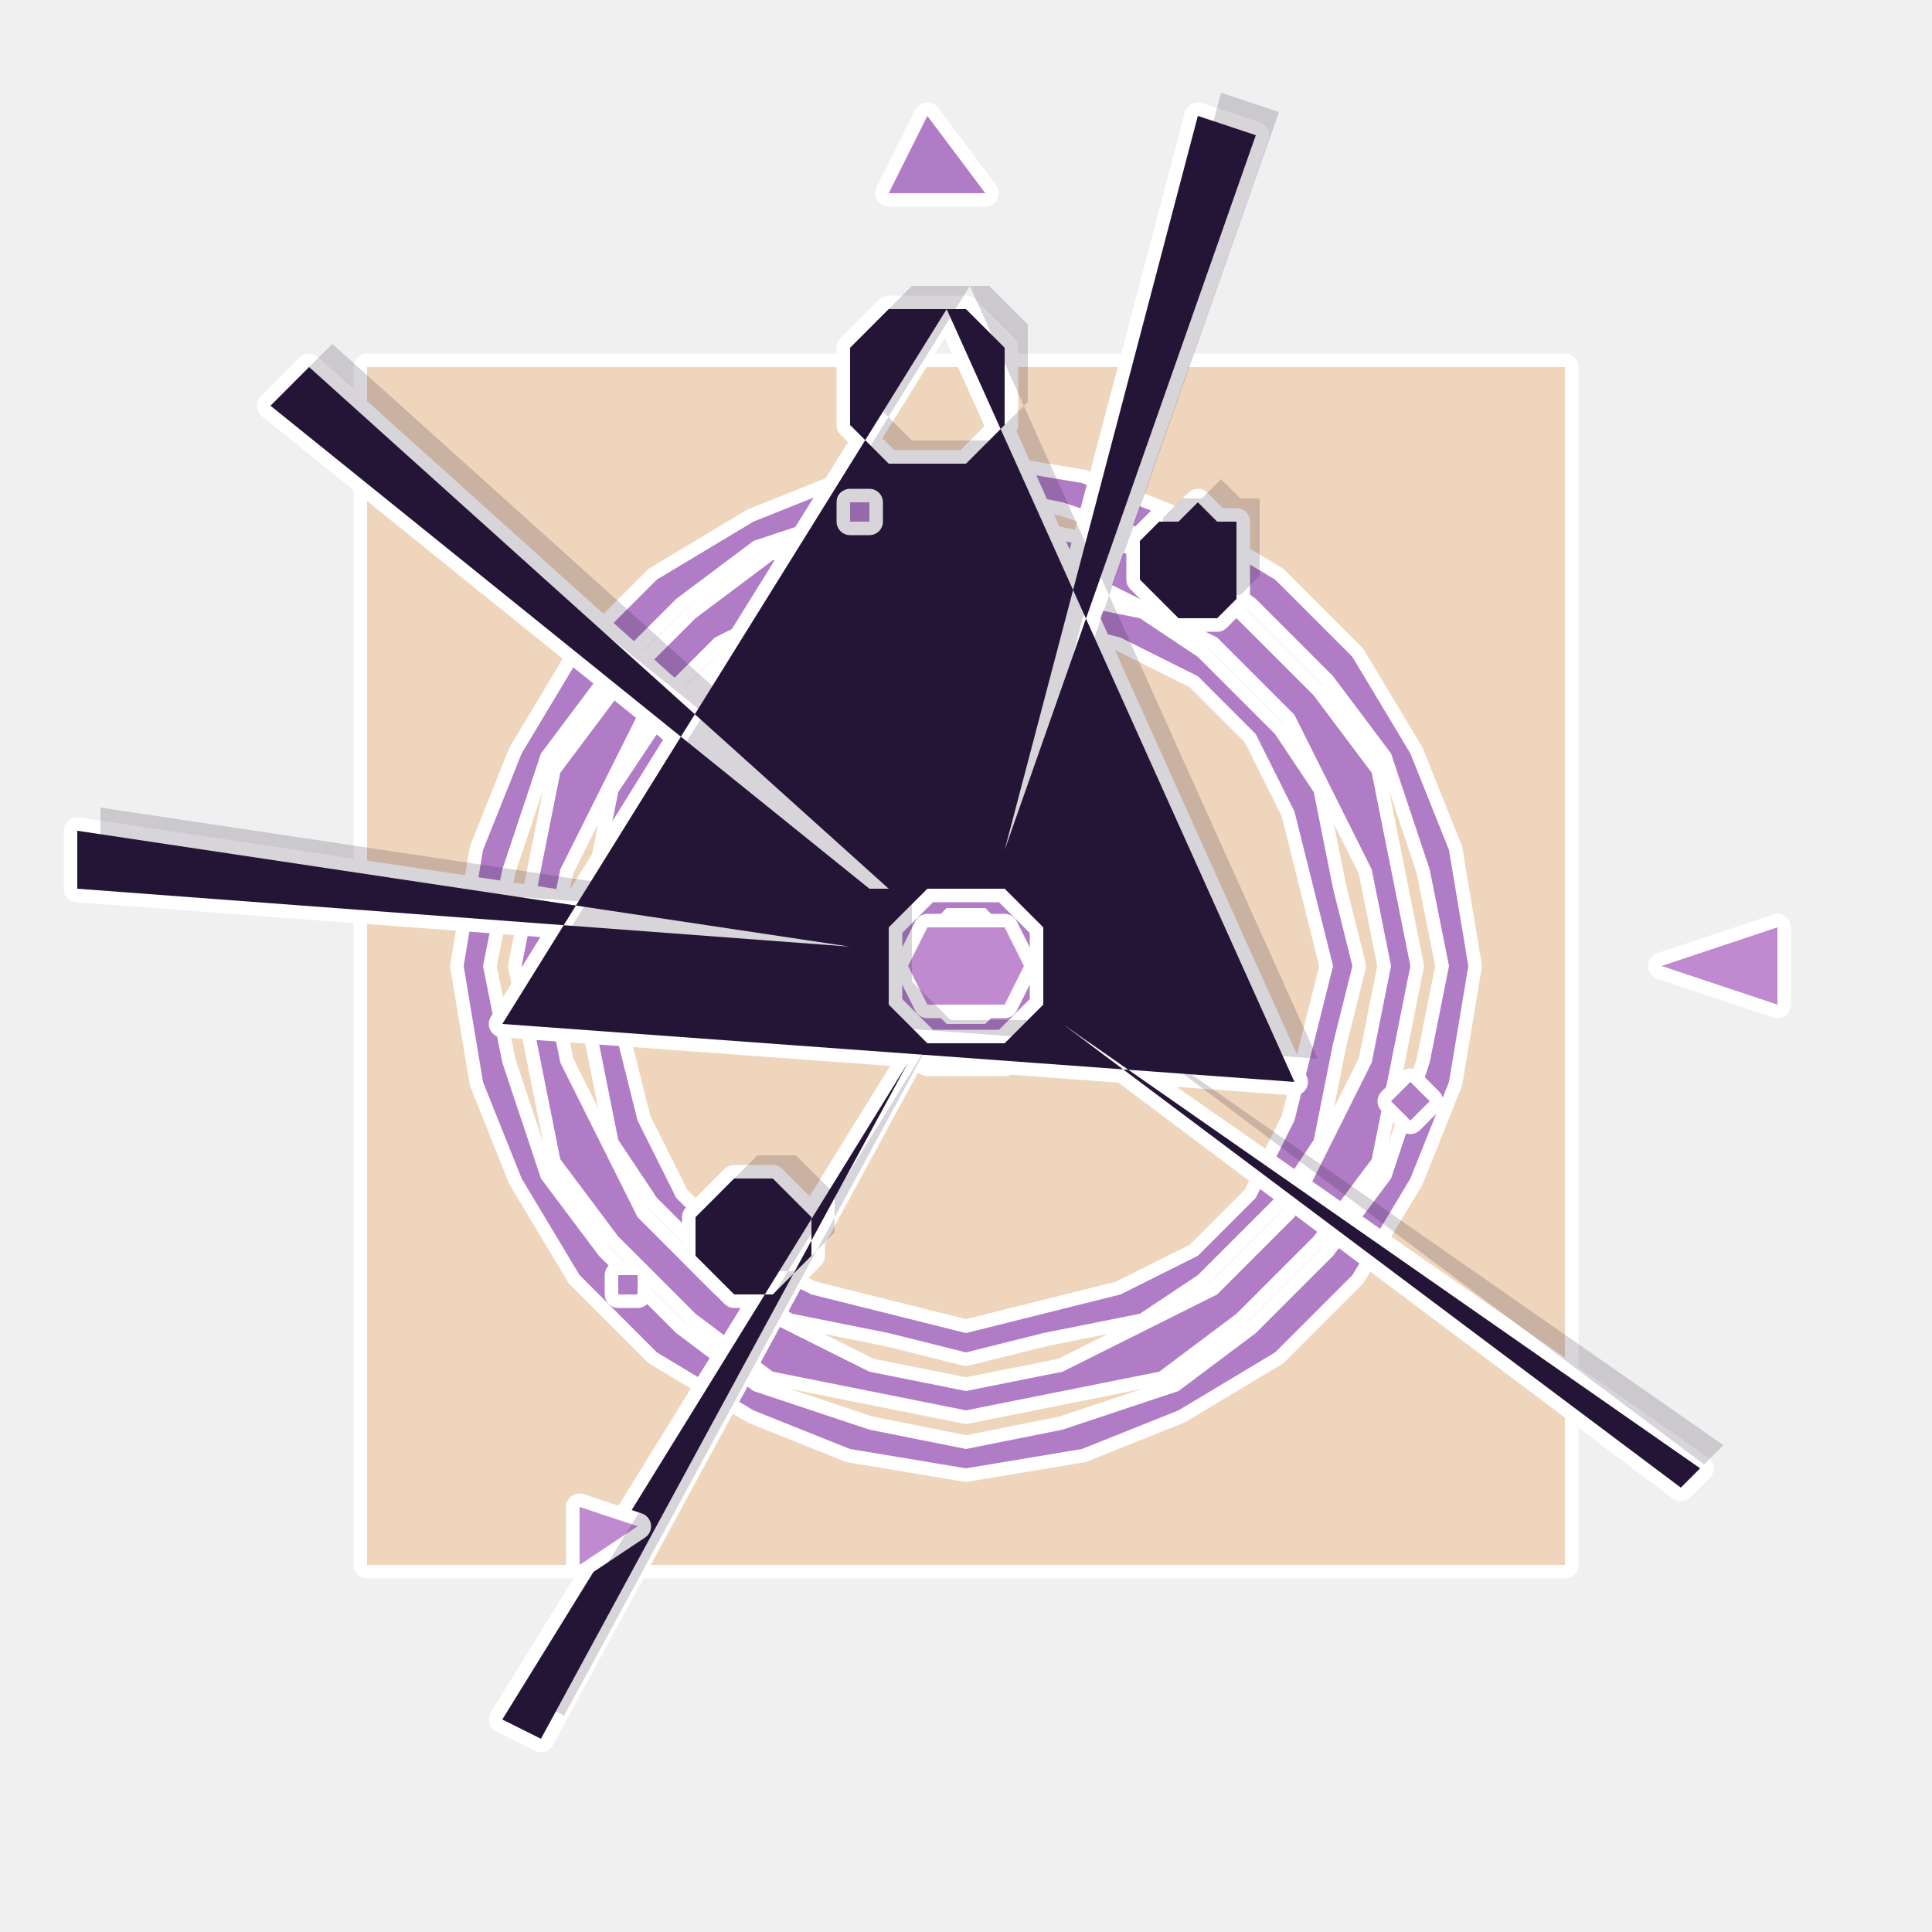
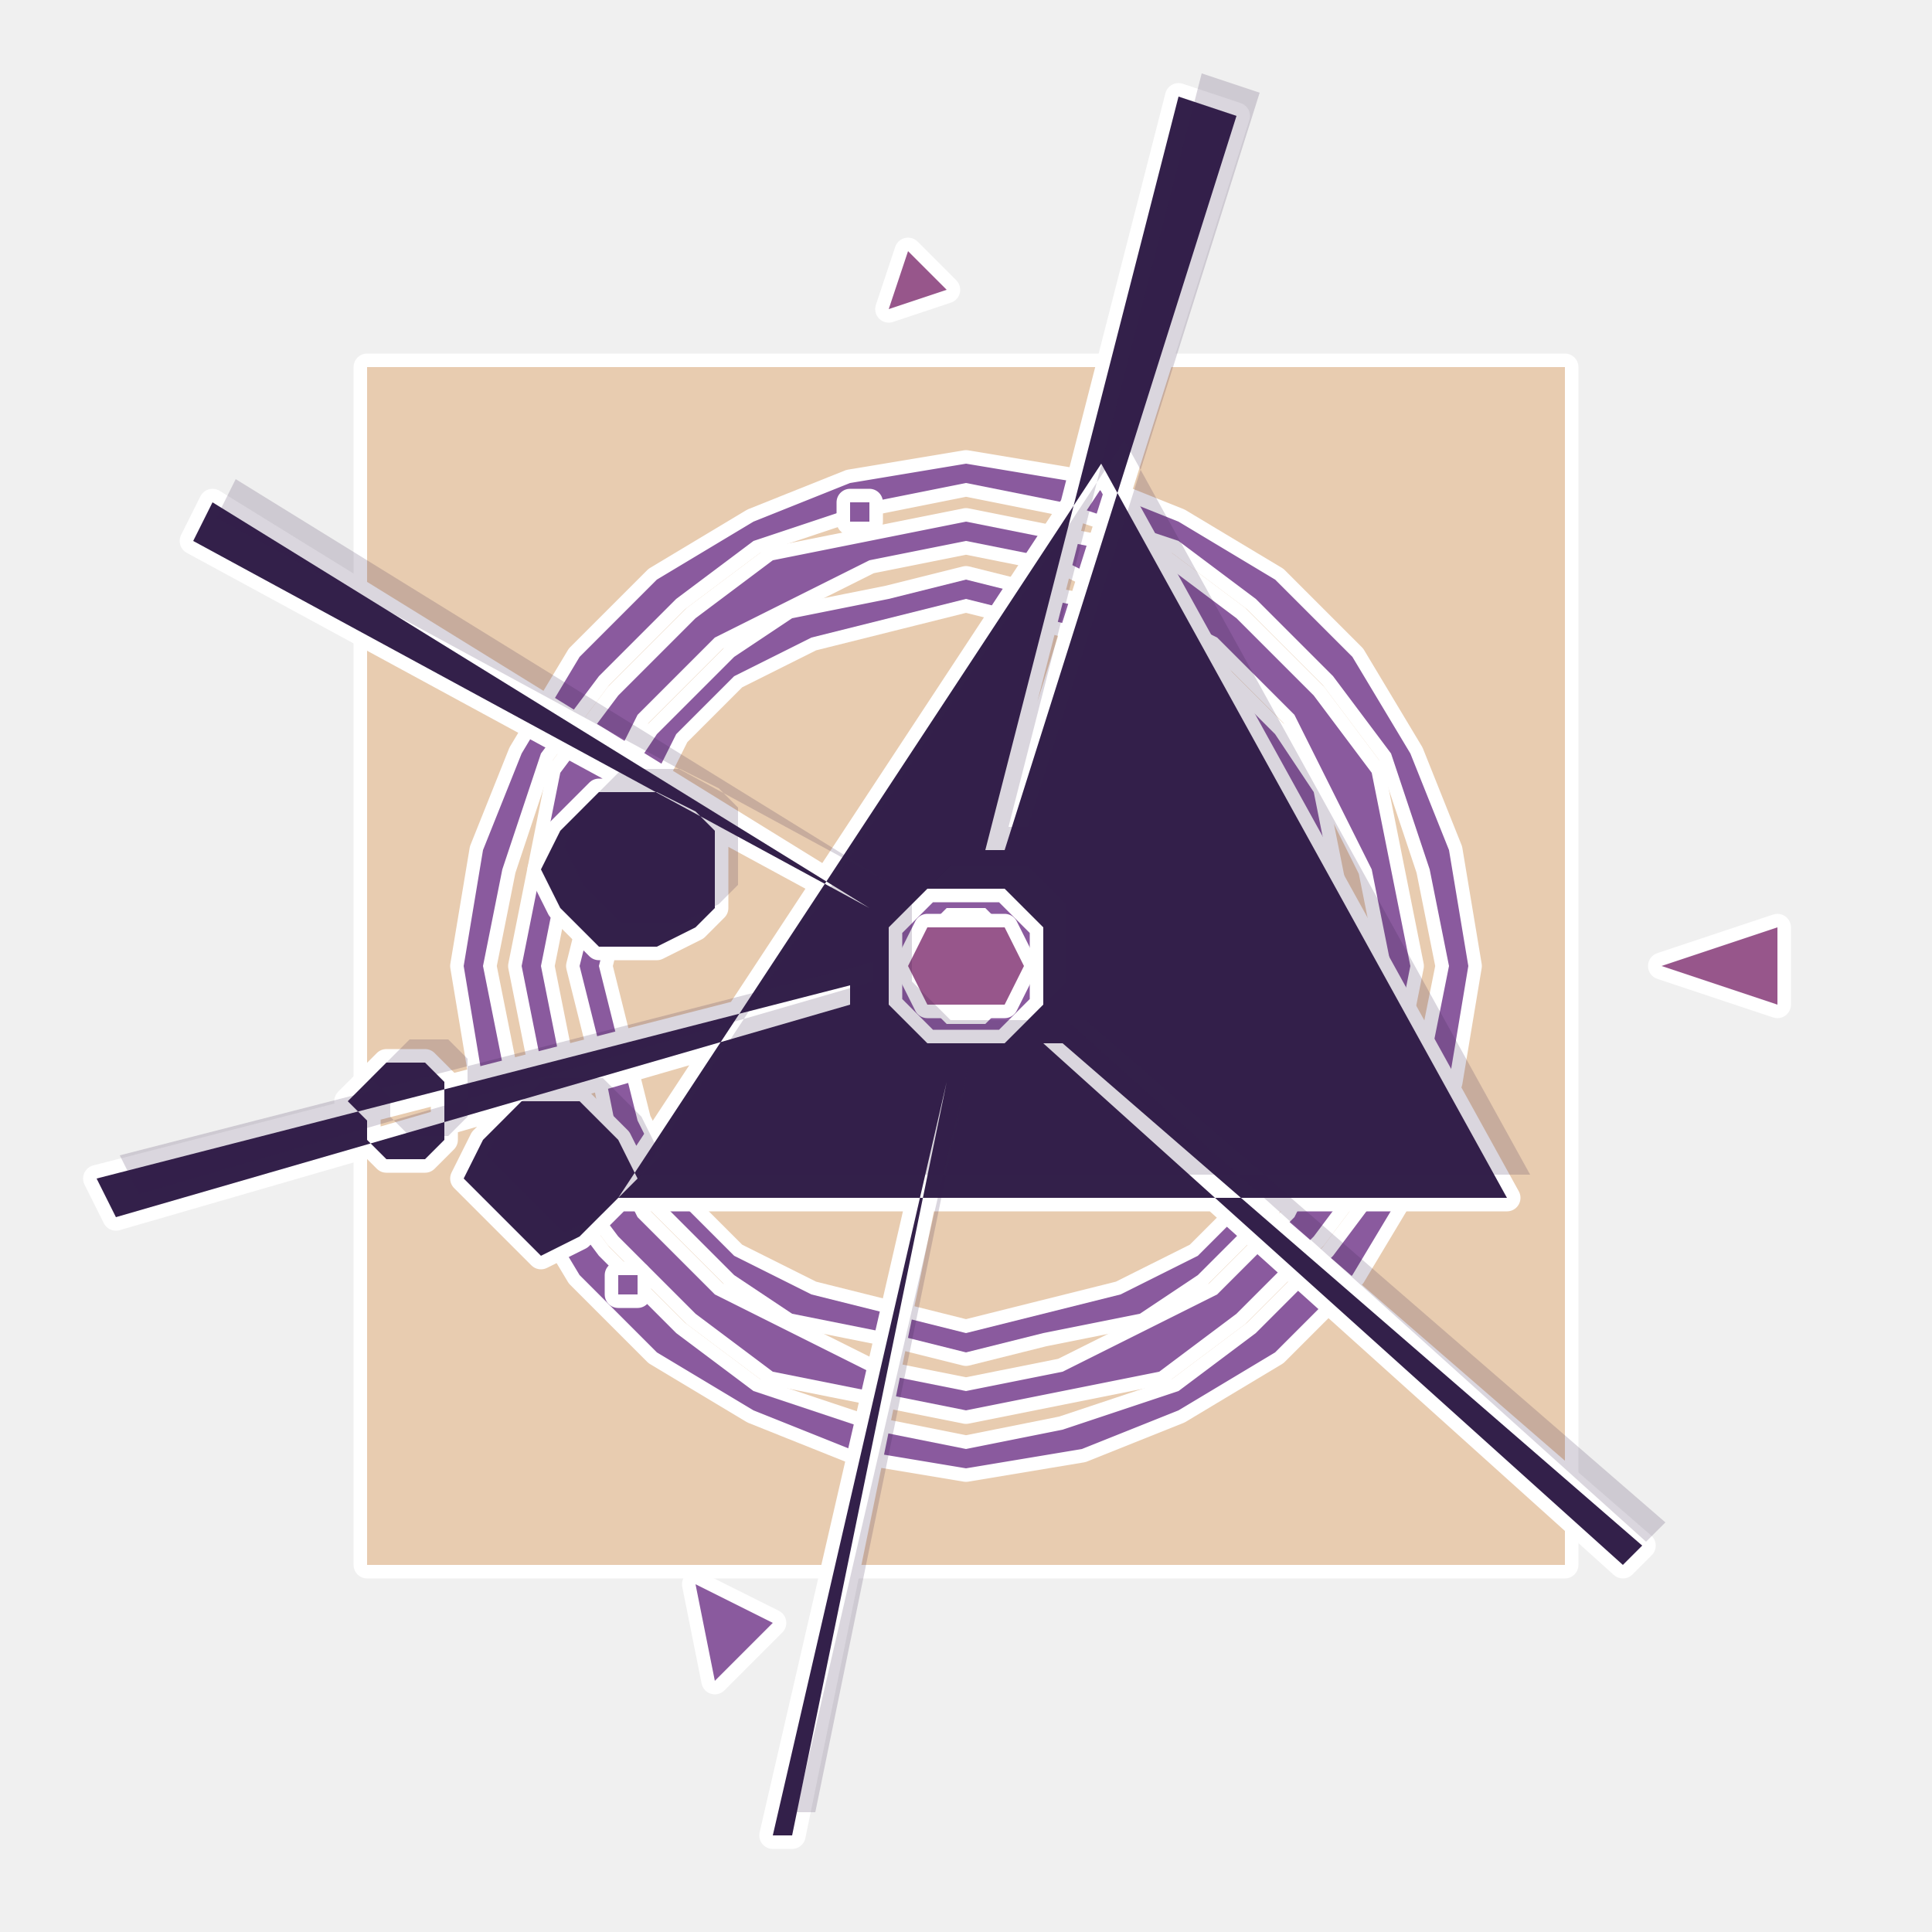
<svg xmlns="http://www.w3.org/2000/svg" viewBox="0 0 100 100" role="img" aria-label="@playform/ets-lib-dsh-pack - crescent-ring">
  <style>
		@media (prefers-reduced-motion: no-preference) {
			.ets-lib-dsh-pack-scene * { transform-box: view-box; transform-origin: 50% 50%; }
- 		.ets-lib-dsh-pack-counter { animation: ets-lib-dsh-pack-counter 25s linear -3s infinite; }
+ 		.ets-lib-dsh-pack-counter { animation: ets-lib-dsh-pack-counter 27s linear -1s infinite; }
		@keyframes ets-lib-dsh-pack-counter { to { transform: rotate(-360deg); } }
- 		.ets-lib-dsh-pack-breathe { animation: ets-lib-dsh-pack-breathe 7s ease-in-out -3s infinite; }
+ 		.ets-lib-dsh-pack-breathe { animation: ets-lib-dsh-pack-breathe 6s ease-in-out -1s infinite; }
		@keyframes ets-lib-dsh-pack-breathe { 50% { transform: scale(1.06); opacity: 0.85; } }
		.ets-lib-dsh-pack-fire { animation: ets-lib-dsh-pack-fire 2.8s ease-in-out infinite; }
		@keyframes ets-lib-dsh-pack-fire { 0%, 100% { opacity: 0.35; } 50% { opacity: 1; } }
- 		.ets-lib-dsh-pack-twinkle { animation: ets-lib-dsh-pack-twinkle 11s ease-in-out -3s infinite; }
+ 		.ets-lib-dsh-pack-twinkle { animation: ets-lib-dsh-pack-twinkle 10s ease-in-out -1s infinite; }
		@keyframes ets-lib-dsh-pack-twinkle { 0%, 100% { transform: scale(0.94); opacity: 0.4; } 50% { transform: scale(1.06); opacity: 1; } }
- 		.ets-lib-dsh-pack-trace { animation: ets-lib-dsh-pack-trace 4s ease-in-out -3s infinite; }
+ 		.ets-lib-dsh-pack-trace { animation: ets-lib-dsh-pack-trace 6s ease-in-out -1s infinite; }
		@keyframes ets-lib-dsh-pack-trace { 0%, 100% { transform: translate(0, 0); opacity: 1; } 50% { transform: translate(1.4px, -1.4px); opacity: 0.35; } }
		}
	</style>
  <defs>
    <path id="ets-lib-dsh-pack-0" d="M81,81 L19,81 L19,19 L81,19 Z" />
    <path id="ets-lib-dsh-pack-1" d="M55,50 L55,52 L54,54 L52,55 L50,55 L48,55 L46,54 L45,52 L45,50 L45,48 L46,46 L48,45 L50,45 L52,45 L54,46 L55,48 Z M53,50 L53,51 L52,52 L51,53 L50,53 L49,53 L48,52 L47,51 L47,50 L47,49 L48,48 L49,47 L50,47 L51,47 L52,48 L53,49 Z" />
    <path id="ets-lib-dsh-pack-2" d="M92,48 L86,50 L92,52 Z" />
    <path id="ets-lib-dsh-pack-3" d="M70,50 L69,54 L68,59 L66,62 L62,66 L59,68 L54,69 L50,70 L46,69 L41,68 L38,66 L34,62 L32,59 L31,54 L30,50 L31,46 L32,41 L34,38 L38,34 L41,32 L46,31 L50,30 L54,31 L59,32 L62,34 L66,38 L68,41 L69,46 Z M69,50 L68,54 L67,58 L65,62 L62,65 L58,67 L54,68 L50,69 L46,68 L42,67 L38,65 L35,62 L33,58 L32,54 L31,50 L32,46 L33,42 L35,38 L38,35 L42,33 L46,32 L50,31 L54,32 L58,33 L62,35 L65,38 L67,42 L68,46 Z" />
    <path id="ets-lib-dsh-pack-4" d="M73,50 L72,55 L71,60 L68,64 L64,68 L60,71 L55,72 L50,73 L45,72 L40,71 L36,68 L32,64 L29,60 L28,55 L27,50 L28,45 L29,40 L32,36 L36,32 L40,29 L45,28 L50,27 L55,28 L60,29 L64,32 L68,36 L71,40 L72,45 Z M72,50 L71,55 L69,59 L67,63 L63,67 L59,69 L55,71 L50,72 L45,71 L41,69 L37,67 L33,63 L31,59 L29,55 L28,50 L29,45 L31,41 L33,37 L37,33 L41,31 L45,29 L50,28 L55,29 L59,31 L63,33 L67,37 L69,41 L71,45 Z" />
    <path id="ets-lib-dsh-pack-5" d="M76,50 L75,56 L73,61 L70,66 L66,70 L61,73 L56,75 L50,76 L44,75 L39,73 L34,70 L30,66 L27,61 L25,56 L24,50 L25,44 L27,39 L30,34 L34,30 L39,27 L44,25 L50,24 L56,25 L61,27 L66,30 L70,34 L73,39 L75,44 Z M75,50 L74,55 L72,61 L69,65 L65,69 L61,72 L55,74 L50,75 L45,74 L39,72 L35,69 L31,65 L28,61 L26,55 L25,50 L26,45 L28,39 L31,35 L35,31 L39,28 L45,26 L50,25 L55,26 L61,28 L65,31 L69,35 L72,39 L74,45 Z" />
    <path id="ets-lib-dsh-pack-6" d="M74,57 L73,58 L73,58 L72,57 L73,56 L73,56 Z" />
-     <path id="ets-lib-dsh-pack-7" d="M67,56 L26,53 L49,16 Z M55,53 L88,76 L87,77 L55,53 Z M42,64 L42,65 L41,66 L40,67 L39,67 L38,67 L37,66 L36,65 L36,64 L36,63 L37,62 L38,61 L39,61 L40,61 L41,62 L42,63 Z M47,55 L28,90 L26,89 L47,55 Z M44,49 L4,46 L4,43 L44,49 Z M64,29 L64,30 L64,31 L63,32 L62,32 L61,32 L60,31 L59,30 L59,29 L59,28 L60,27 L61,27 L62,26 L63,27 L64,27 L64,28 Z M45,46 L14,21 L16,19 L46,46 Z M52,44 L62,6 L65,7 L52,44 Z M52,20 L52,22 L51,23 L50,24 L48,24 L46,24 L45,23 L44,22 L44,20 L44,18 L45,17 L46,16 L48,16 L50,16 L51,17 L52,18 Z M54,50 L54,52 L53,53 L52,54 L50,54 L48,54 L47,53 L46,52 L46,50 L46,48 L47,47 L48,46 L50,46 L52,46 L53,47 L54,48 Z" />
+     <path id="ets-lib-dsh-pack-7" d="M78,62 L32,62 L57,24 Z M55,54 L85,80 L84,81 L54,54 Z M37,45 L37,47 L36,48 L34,49 L33,49 L31,49 L30,48 L29,47 L28,45 L29,43 L30,42 L31,41 L33,41 L34,41 L36,42 L37,43 Z M49,56 L41,95 L40,95 L49,56 Z M44,52 L6,63 L5,61 L44,51 Z M33,61 L32,62 L31,63 L30,64 L28,65 L27,64 L26,63 L25,62 L24,61 L25,59 L26,58 L27,57 L28,57 L30,57 L31,58 L32,59 Z M45,47 L10,28 L11,26 L45,47 Z M51,44 L61,5 L64,6 L52,44 Z M23,57 L23,58 L23,59 L22,60 L21,60 L20,60 L19,59 L19,58 L18,57 L19,56 L19,56 L20,55 L21,55 L22,55 L23,56 L23,56 Z M54,50 L54,52 L53,53 L52,54 L50,54 L48,54 L47,53 L46,52 L46,50 L46,48 L47,47 L48,46 L50,46 L52,46 L53,47 L54,48 Z" />
    <path id="ets-lib-dsh-pack-8" d="M33,66 L33,67 L32,67 L32,66 L32,66 L33,66 Z" />
    <path id="ets-lib-dsh-pack-9" d="M45,27 L45,27 L44,27 L44,27 L44,26 L45,26 Z" />
-     <path id="ets-lib-dsh-pack-10" d="M46,10 L48,6 L51,10 Z" />
-     <path id="ets-lib-dsh-pack-11" d="M33,79 L30,81 L30,78 Z" />
+     <path id="ets-lib-dsh-pack-10" d="M40,84 L37,87 L36,82 Z" />
+     <path id="ets-lib-dsh-pack-11" d="M46,16 L47,13 L49,15 Z" />
    <path id="ets-lib-dsh-pack-12" d="M53,50 L52,52 L51,52 L49,52 L48,52 L47,50 L48,48 L49,48 L51,48 L52,48 Z" />
  </defs>
  <g class="ets-lib-dsh-pack-scene">
-     <g fill="#EFD5BB" fill-opacity="1" fill-rule="evenodd" stroke="#ffffff" stroke-width="1.4" stroke-linejoin="round" paint-order="stroke fill">
+     <g fill="#E8CCB0" fill-opacity="1" fill-rule="evenodd" stroke="#ffffff" stroke-width="1.4" stroke-linejoin="round" paint-order="stroke fill">
      <use class="ets-lib-dsh-pack-breathe" href="#ets-lib-dsh-pack-0" />
    </g>
-     <g fill="#B07CC6" fill-opacity="1" fill-rule="evenodd" stroke="#ffffff" stroke-width="1.4" stroke-linejoin="round" paint-order="stroke fill">
+     <g fill="#8A5A9E" fill-opacity="1" fill-rule="evenodd" stroke="#ffffff" stroke-width="1.4" stroke-linejoin="round" paint-order="stroke fill">
      <use class="ets-lib-dsh-pack-breathe" href="#ets-lib-dsh-pack-1" />
    </g>
-     <g fill="#C08AD0" fill-opacity="1" fill-rule="evenodd" stroke="#ffffff" stroke-width="1.4" stroke-linejoin="round" paint-order="stroke fill">
-       <use class="ets-lib-dsh-pack-fire" style="animation-delay:-3.00s" href="#ets-lib-dsh-pack-2" />
+     <g fill="#97568B" fill-opacity="1" fill-rule="evenodd" stroke="#ffffff" stroke-width="1.4" stroke-linejoin="round" paint-order="stroke fill">
+       <use class="ets-lib-dsh-pack-fire" style="animation-delay:-1.00s" href="#ets-lib-dsh-pack-2" />
    </g>
-     <g fill="#B07CC6" fill-opacity="1" fill-rule="evenodd" stroke="#ffffff" stroke-width="1.4" stroke-linejoin="round" paint-order="stroke fill">
+     <g fill="#8A5A9E" fill-opacity="1" fill-rule="evenodd" stroke="#ffffff" stroke-width="1.4" stroke-linejoin="round" paint-order="stroke fill">
      <use class="ets-lib-dsh-pack-breathe" href="#ets-lib-dsh-pack-3" />
      <use class="ets-lib-dsh-pack-breathe" href="#ets-lib-dsh-pack-4" />
      <use class="ets-lib-dsh-pack-breathe" href="#ets-lib-dsh-pack-5" />
      <use class="ets-lib-dsh-pack-counter" href="#ets-lib-dsh-pack-6" />
    </g>
-     <g fill="#241536" fill-opacity="1" fill-rule="evenodd" stroke="#ffffff" stroke-width="1.4" stroke-linejoin="round" paint-order="stroke fill">
+     <g fill="#33204A" fill-opacity="1" fill-rule="evenodd" stroke="#ffffff" stroke-width="1.4" stroke-linejoin="round" paint-order="stroke fill">
      <use href="#ets-lib-dsh-pack-7" />
    </g>
-     <g fill="#B07CC6" fill-opacity="1" fill-rule="evenodd" stroke="#ffffff" stroke-width="1.4" stroke-linejoin="round" paint-order="stroke fill">
+     <g fill="#8A5A9E" fill-opacity="1" fill-rule="evenodd" stroke="#ffffff" stroke-width="1.4" stroke-linejoin="round" paint-order="stroke fill">
      <use class="ets-lib-dsh-pack-counter" href="#ets-lib-dsh-pack-8" />
      <use class="ets-lib-dsh-pack-counter" href="#ets-lib-dsh-pack-9" />
      <use class="ets-lib-dsh-pack-twinkle" href="#ets-lib-dsh-pack-10" />
    </g>
-     <g fill="#C08AD0" fill-opacity="1" fill-rule="evenodd" stroke="#ffffff" stroke-width="1.4" stroke-linejoin="round" paint-order="stroke fill">
+     <g fill="#97568B" fill-opacity="1" fill-rule="evenodd" stroke="#ffffff" stroke-width="1.4" stroke-linejoin="round" paint-order="stroke fill">
      <use class="ets-lib-dsh-pack-twinkle" href="#ets-lib-dsh-pack-11" />
      <use class="ets-lib-dsh-pack-breathe" href="#ets-lib-dsh-pack-12" />
    </g>
-     <g class="ets-lib-dsh-pack-trace" fill="#241536" fill-opacity="0.18" fill-rule="evenodd" stroke="none">
+     <g class="ets-lib-dsh-pack-trace" fill="#33204A" fill-opacity="0.18" fill-rule="evenodd" stroke="none">
      <g transform="translate(1.2,-1.2)">
        <use href="#ets-lib-dsh-pack-7" />
      </g>
    </g>
  </g>
</svg>
